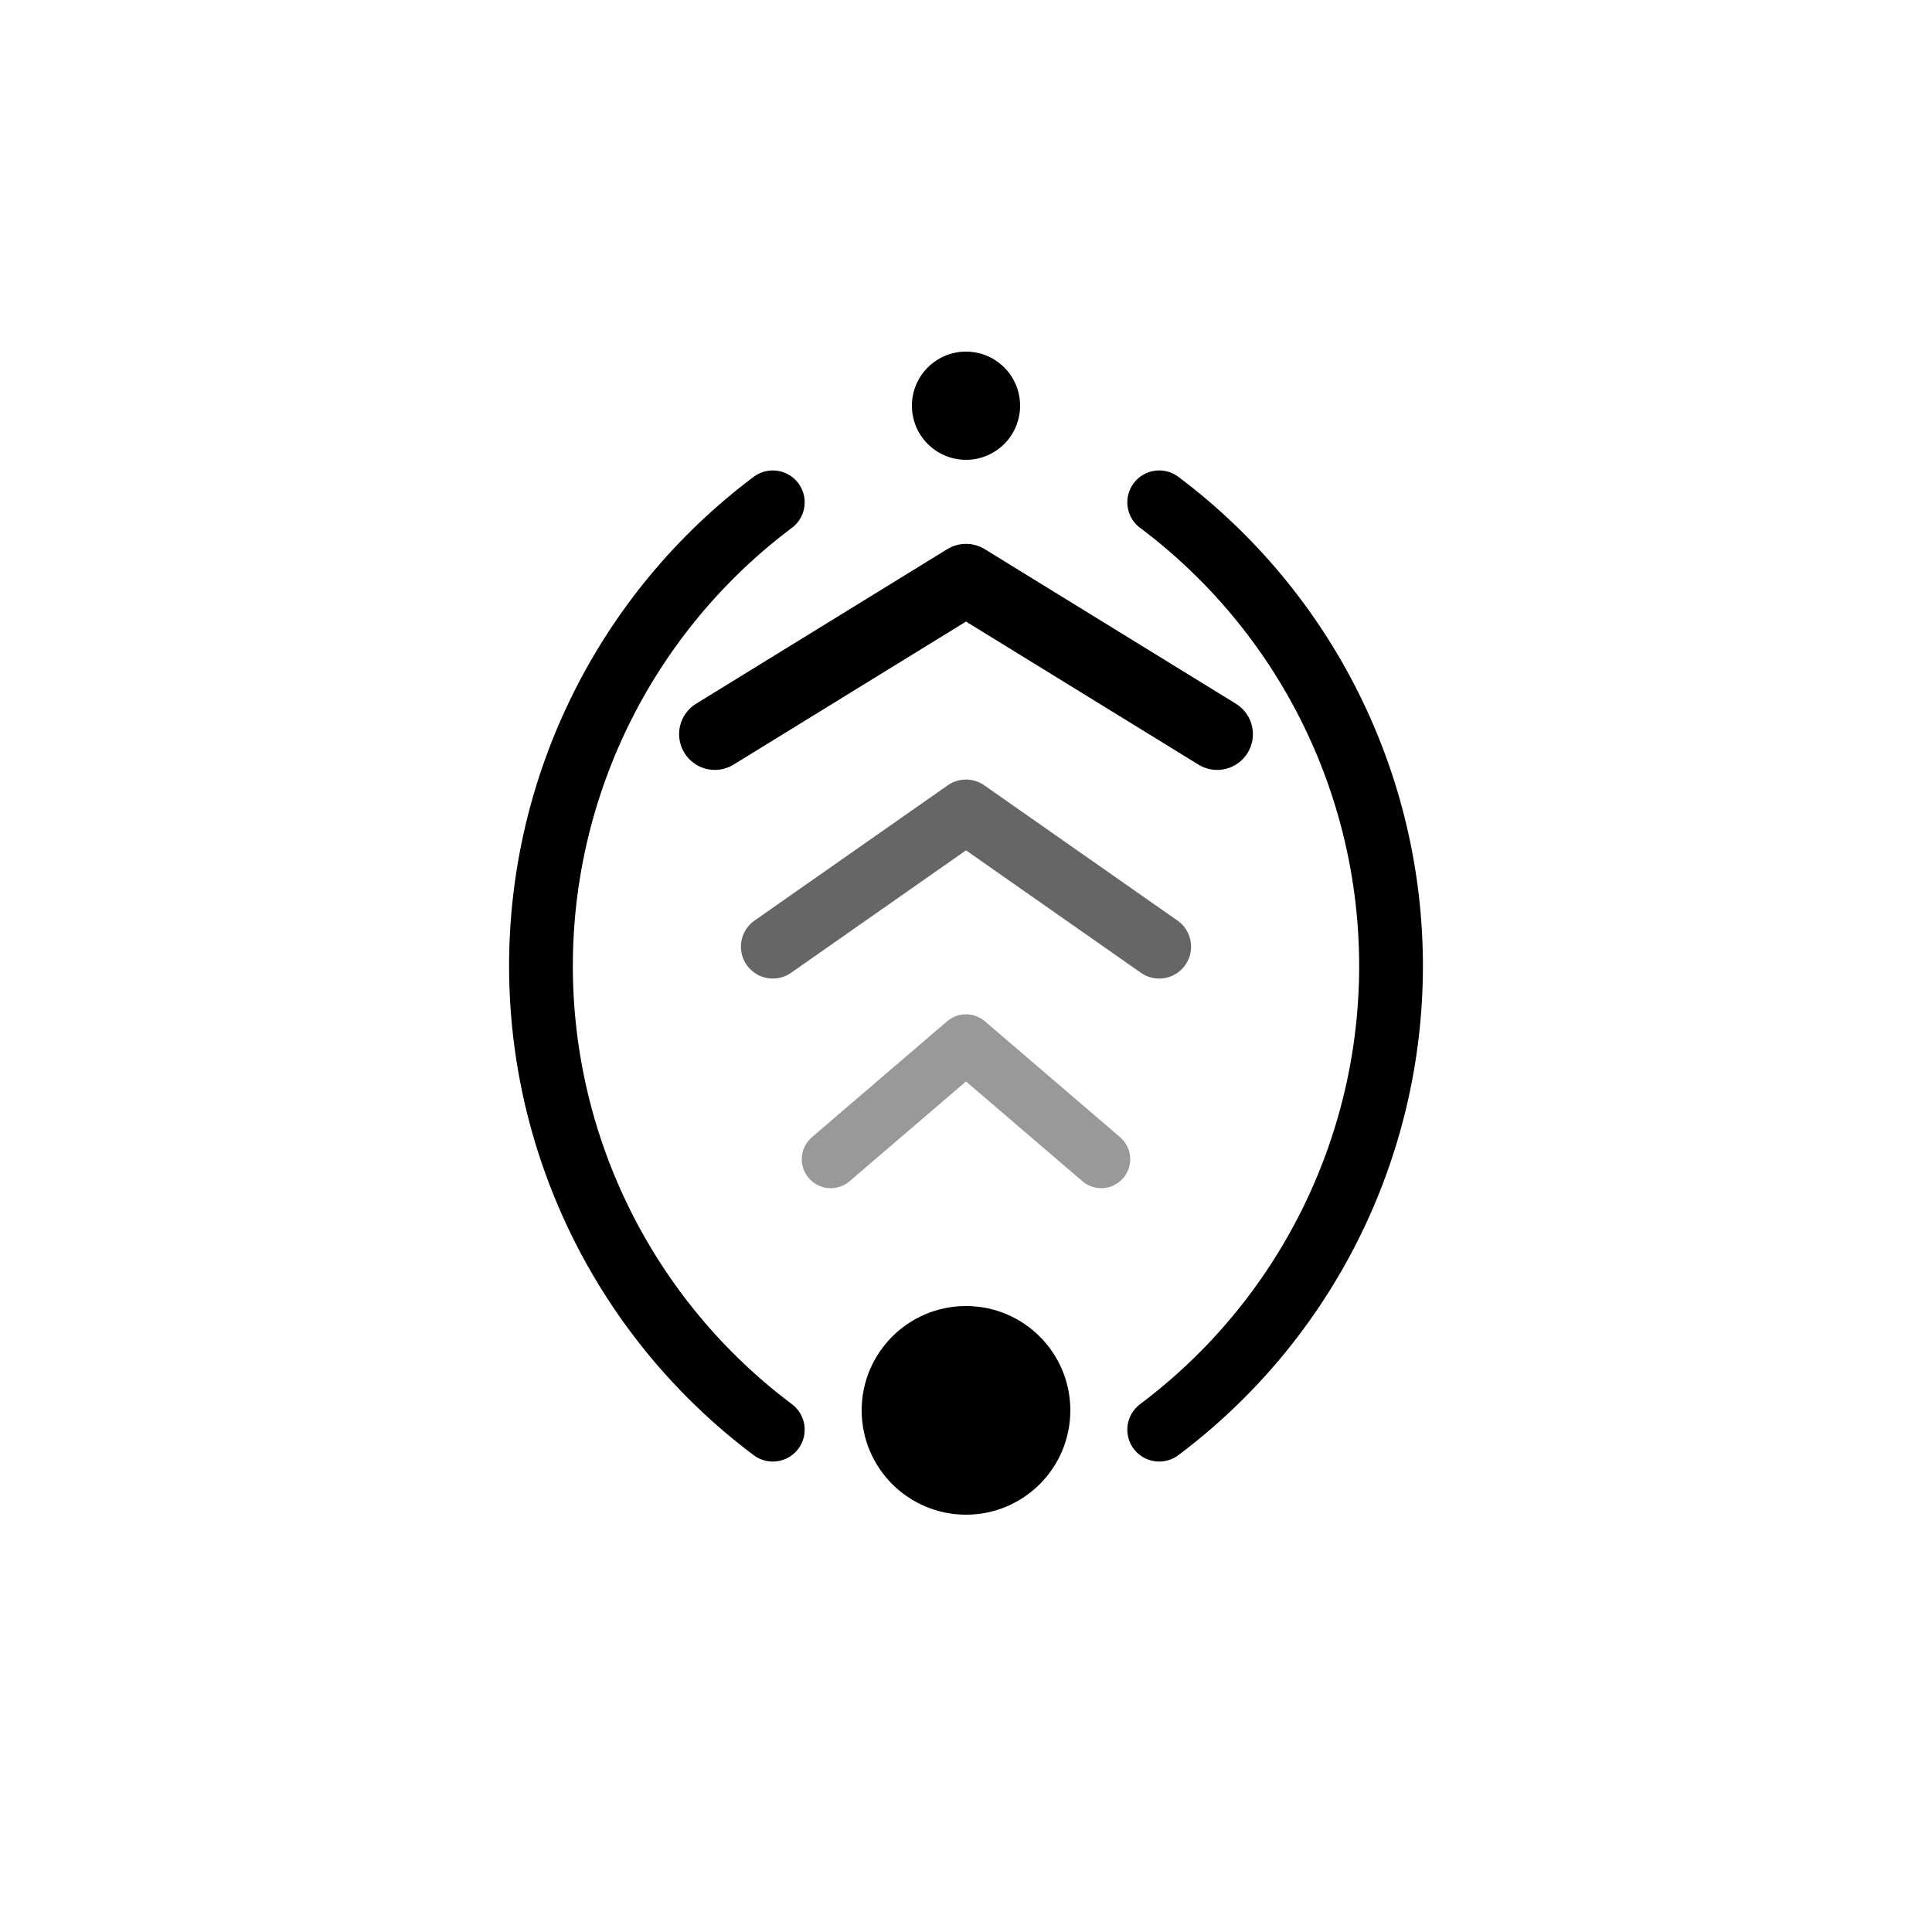
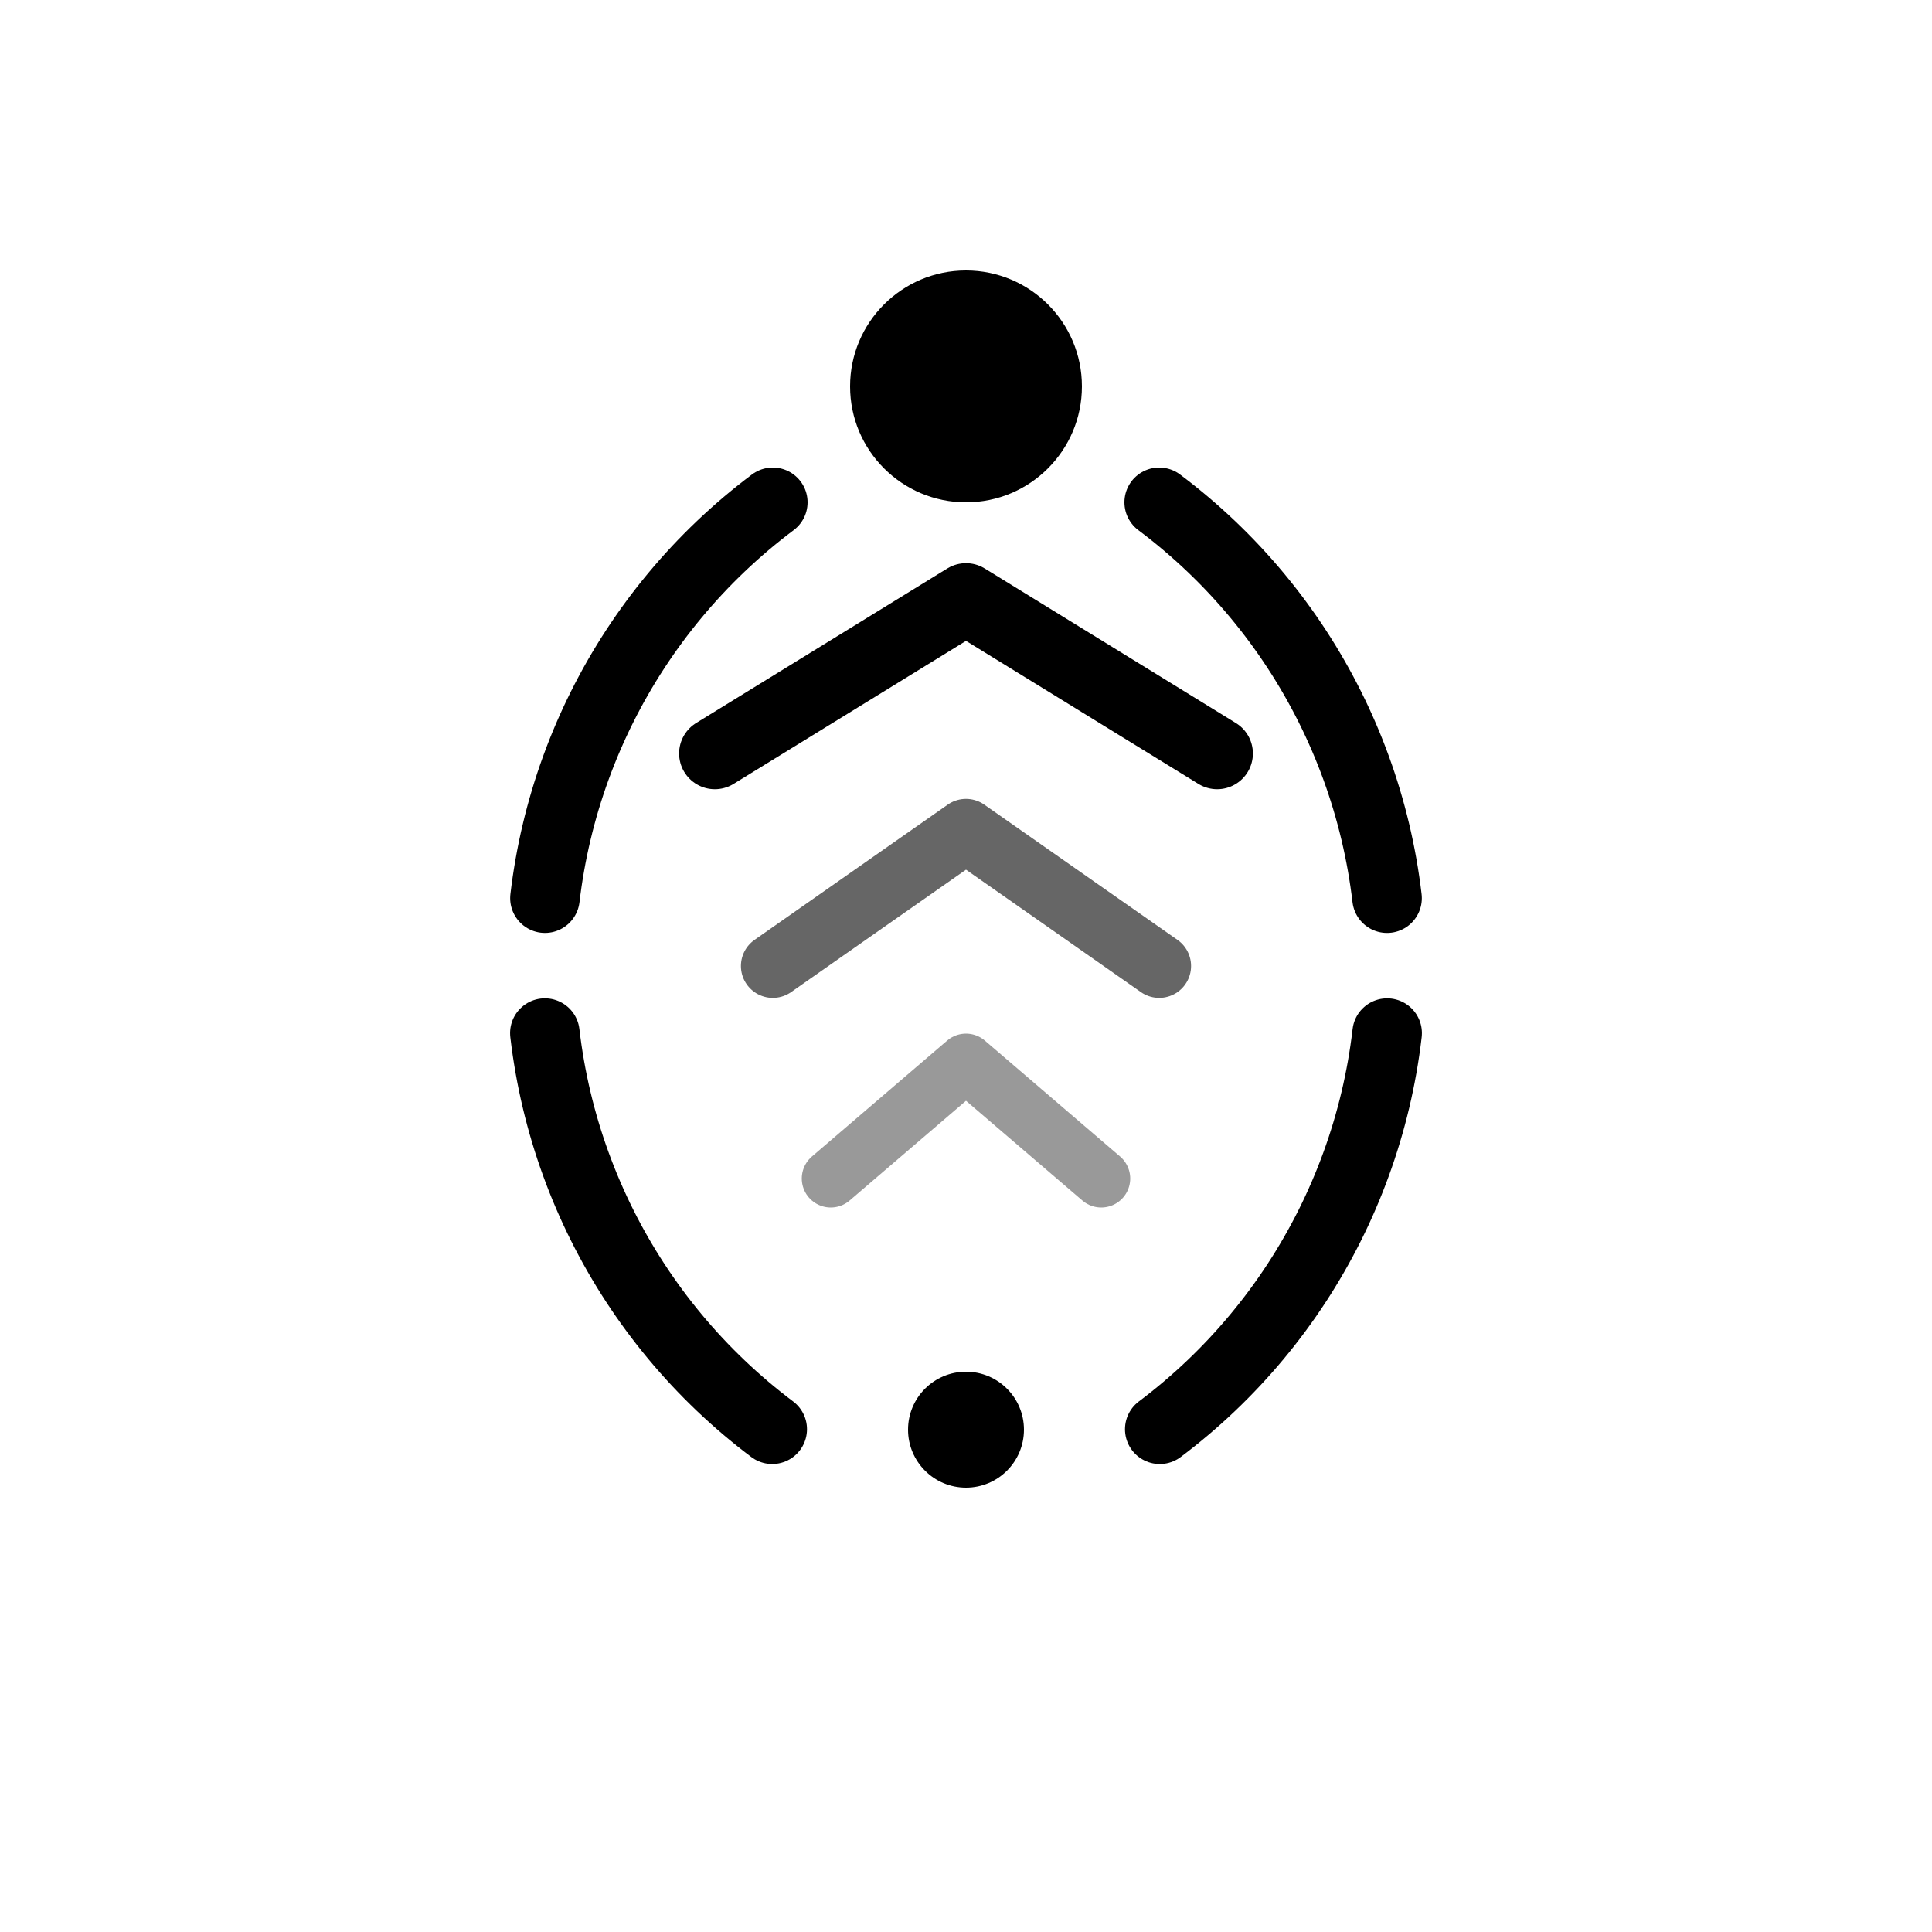
- <svg xmlns="http://www.w3.org/2000/svg" viewBox="0 0 100 100" fill="none" stroke="currentColor" stroke-width="3.3" stroke-linecap="round" stroke-linejoin="round">
-   <path d="M40 26 A30 30 0 0 0 40 74" stroke="currentColor" />
-   <path d="M60 26 A30 30 0 0 1 60 74" stroke="currentColor" />
-   <circle cx="50" cy="21" r="2.8" fill="currentColor" stroke="none" />
-   <path d="M37 38 L50 30 L63 38" stroke="currentColor" stroke-width="3.7" />
-   <path d="M40 49 L50 42 L60 49" stroke="currentColor" stroke-width="3.3" opacity="0.6" />
-   <path d="M43 60 L50 54 L57 60" stroke="currentColor" stroke-width="3.0" opacity="0.4" />
-   <circle cx="50" cy="73" r="5.4" fill="currentColor" stroke="none" />
+ <svg xmlns="http://www.w3.org/2000/svg" viewBox="0 0 100 100" fill="none" stroke="currentColor" stroke-width="3.6" stroke-linecap="round" stroke-linejoin="round">
+   <path d="M40 26 A30 30 0 0 0 40 74" stroke="currentColor" stroke-dasharray="24.3 7" />
+   <path d="M60 26 A30 30 0 0 1 60 74" stroke="currentColor" stroke-dasharray="24.3 7" />
+   <circle cx="50" cy="20" r="6" fill="currentColor" stroke="none" />
+   <path d="M37 39 L50 31 L63 39" stroke="currentColor" stroke-width="3.7" />
+   <path d="M40 50 L50 43 L60 50" stroke="currentColor" stroke-width="3.3" opacity="0.6" />
+   <path d="M43 61 L50 55 L57 61" stroke="currentColor" stroke-width="3.0" opacity="0.4" />
+   <circle cx="50" cy="74" r="3" fill="currentColor" stroke="none" />
</svg>
